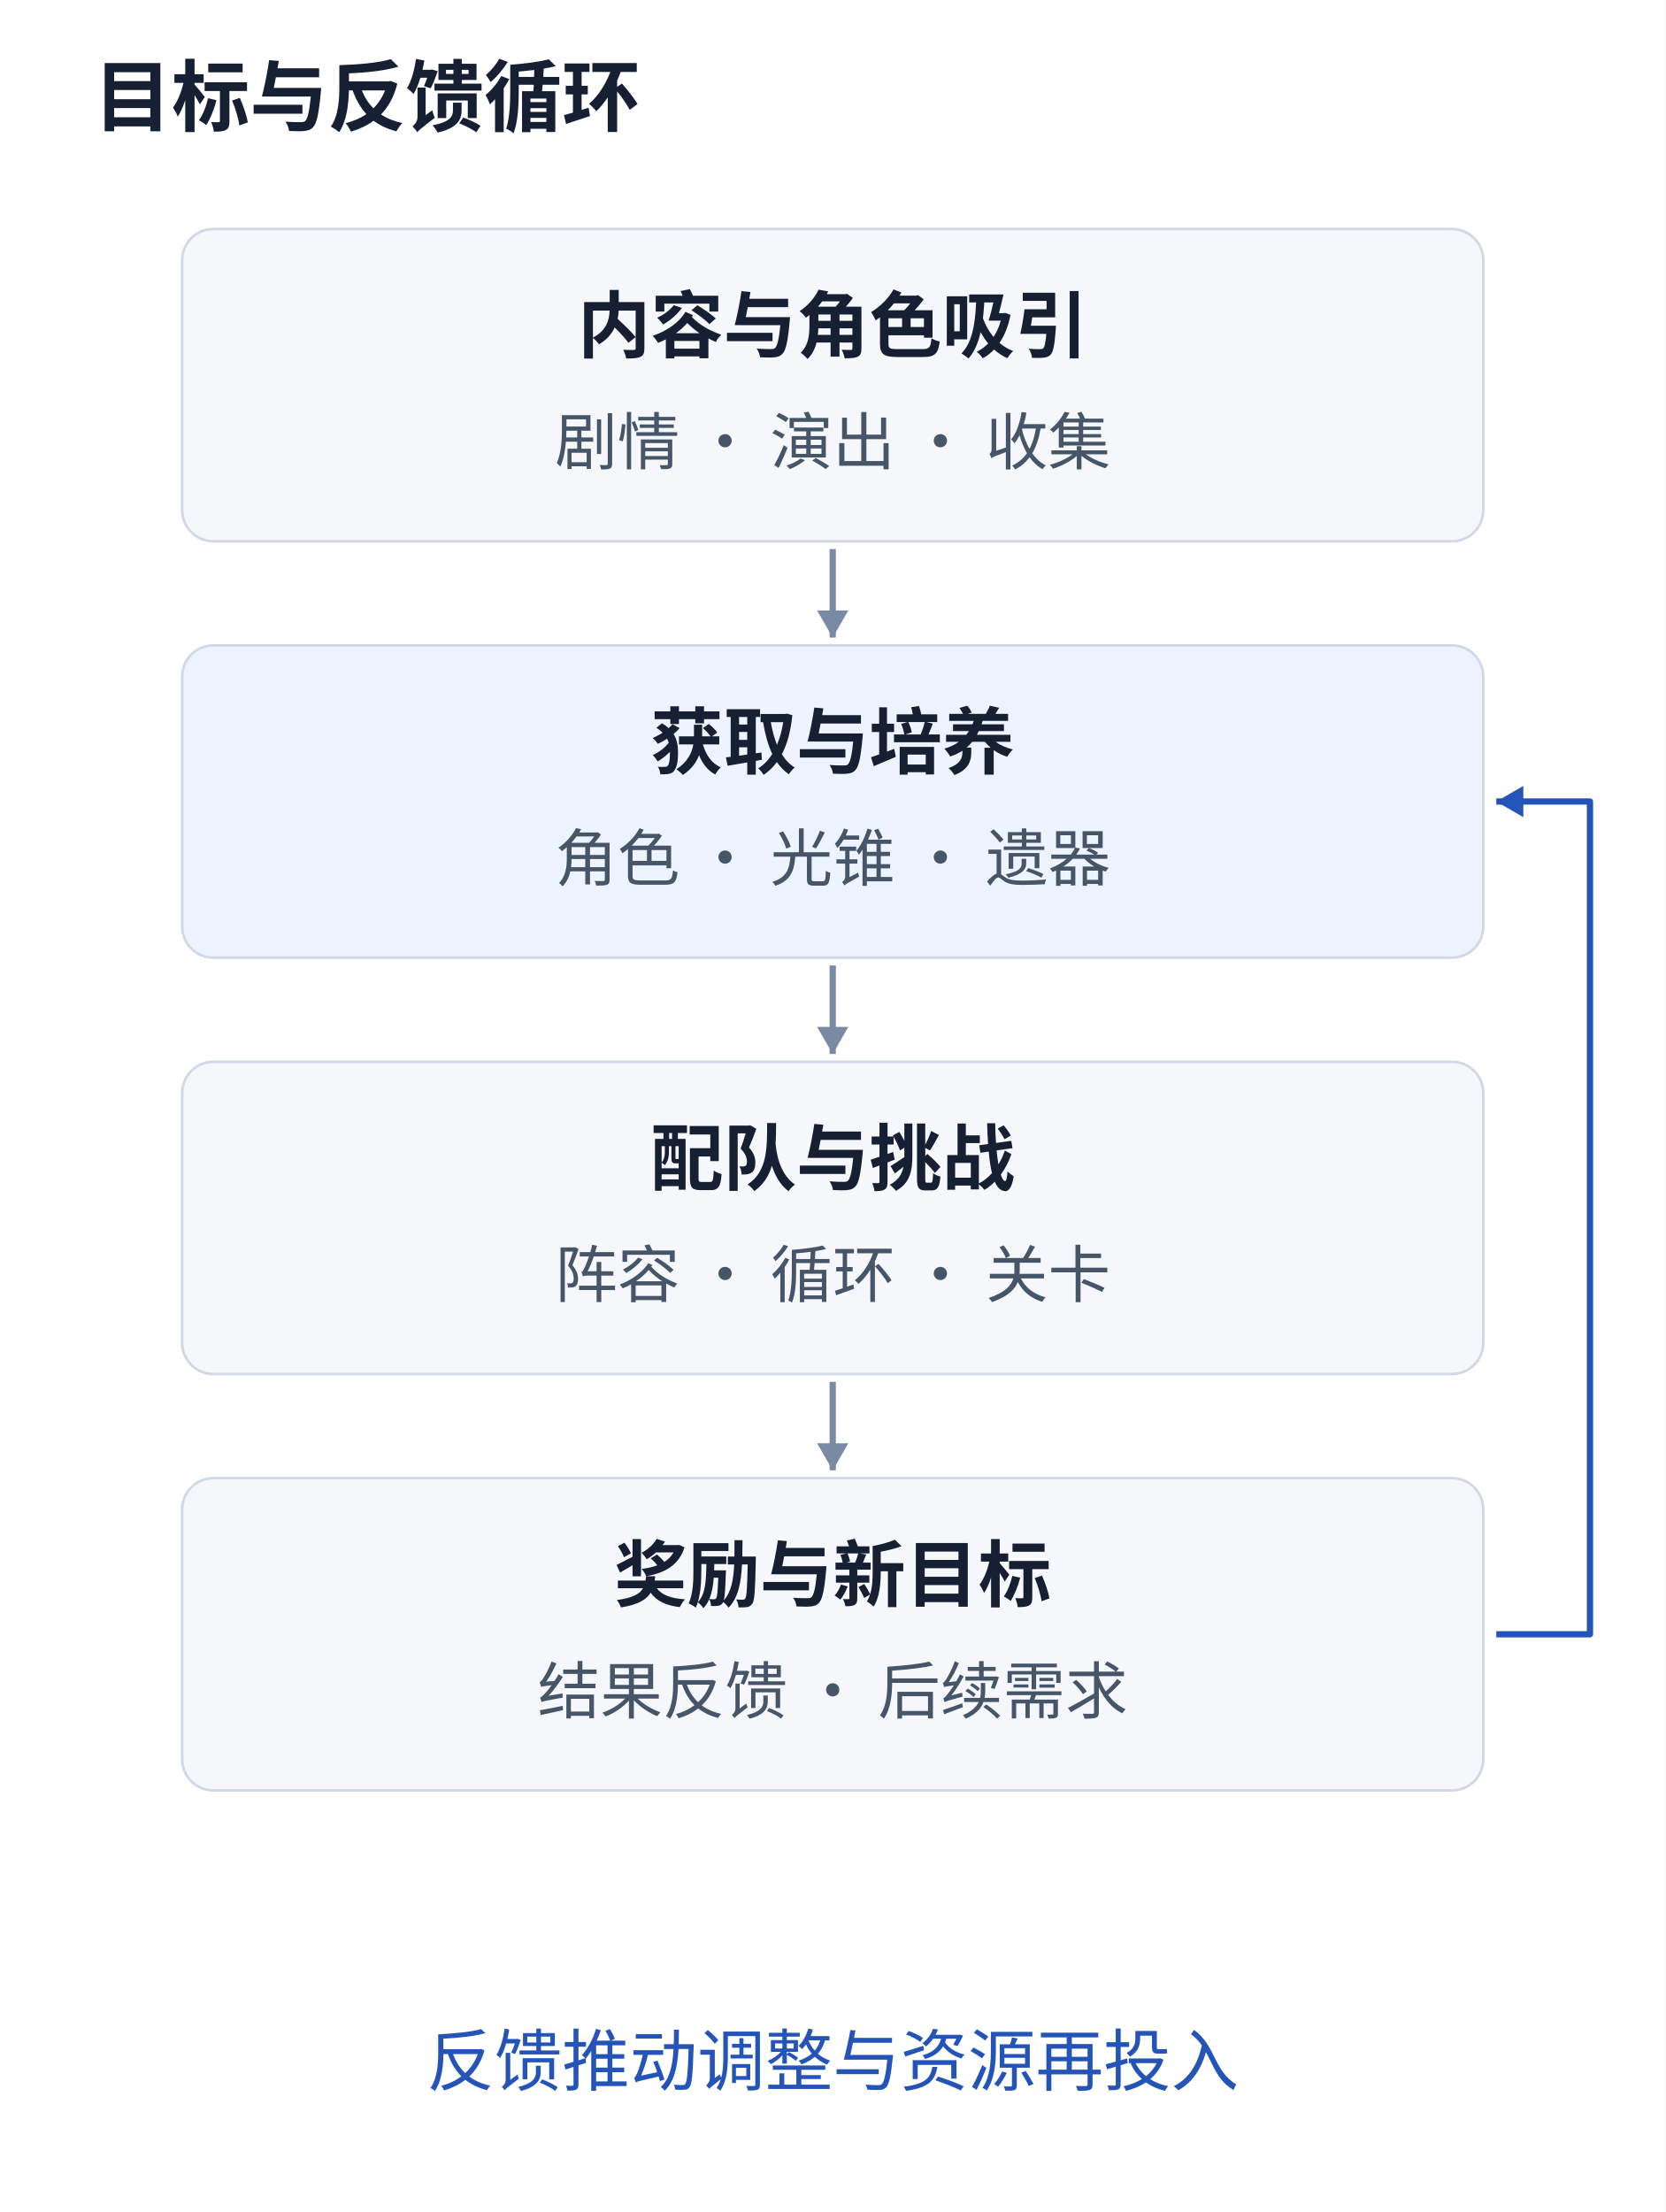
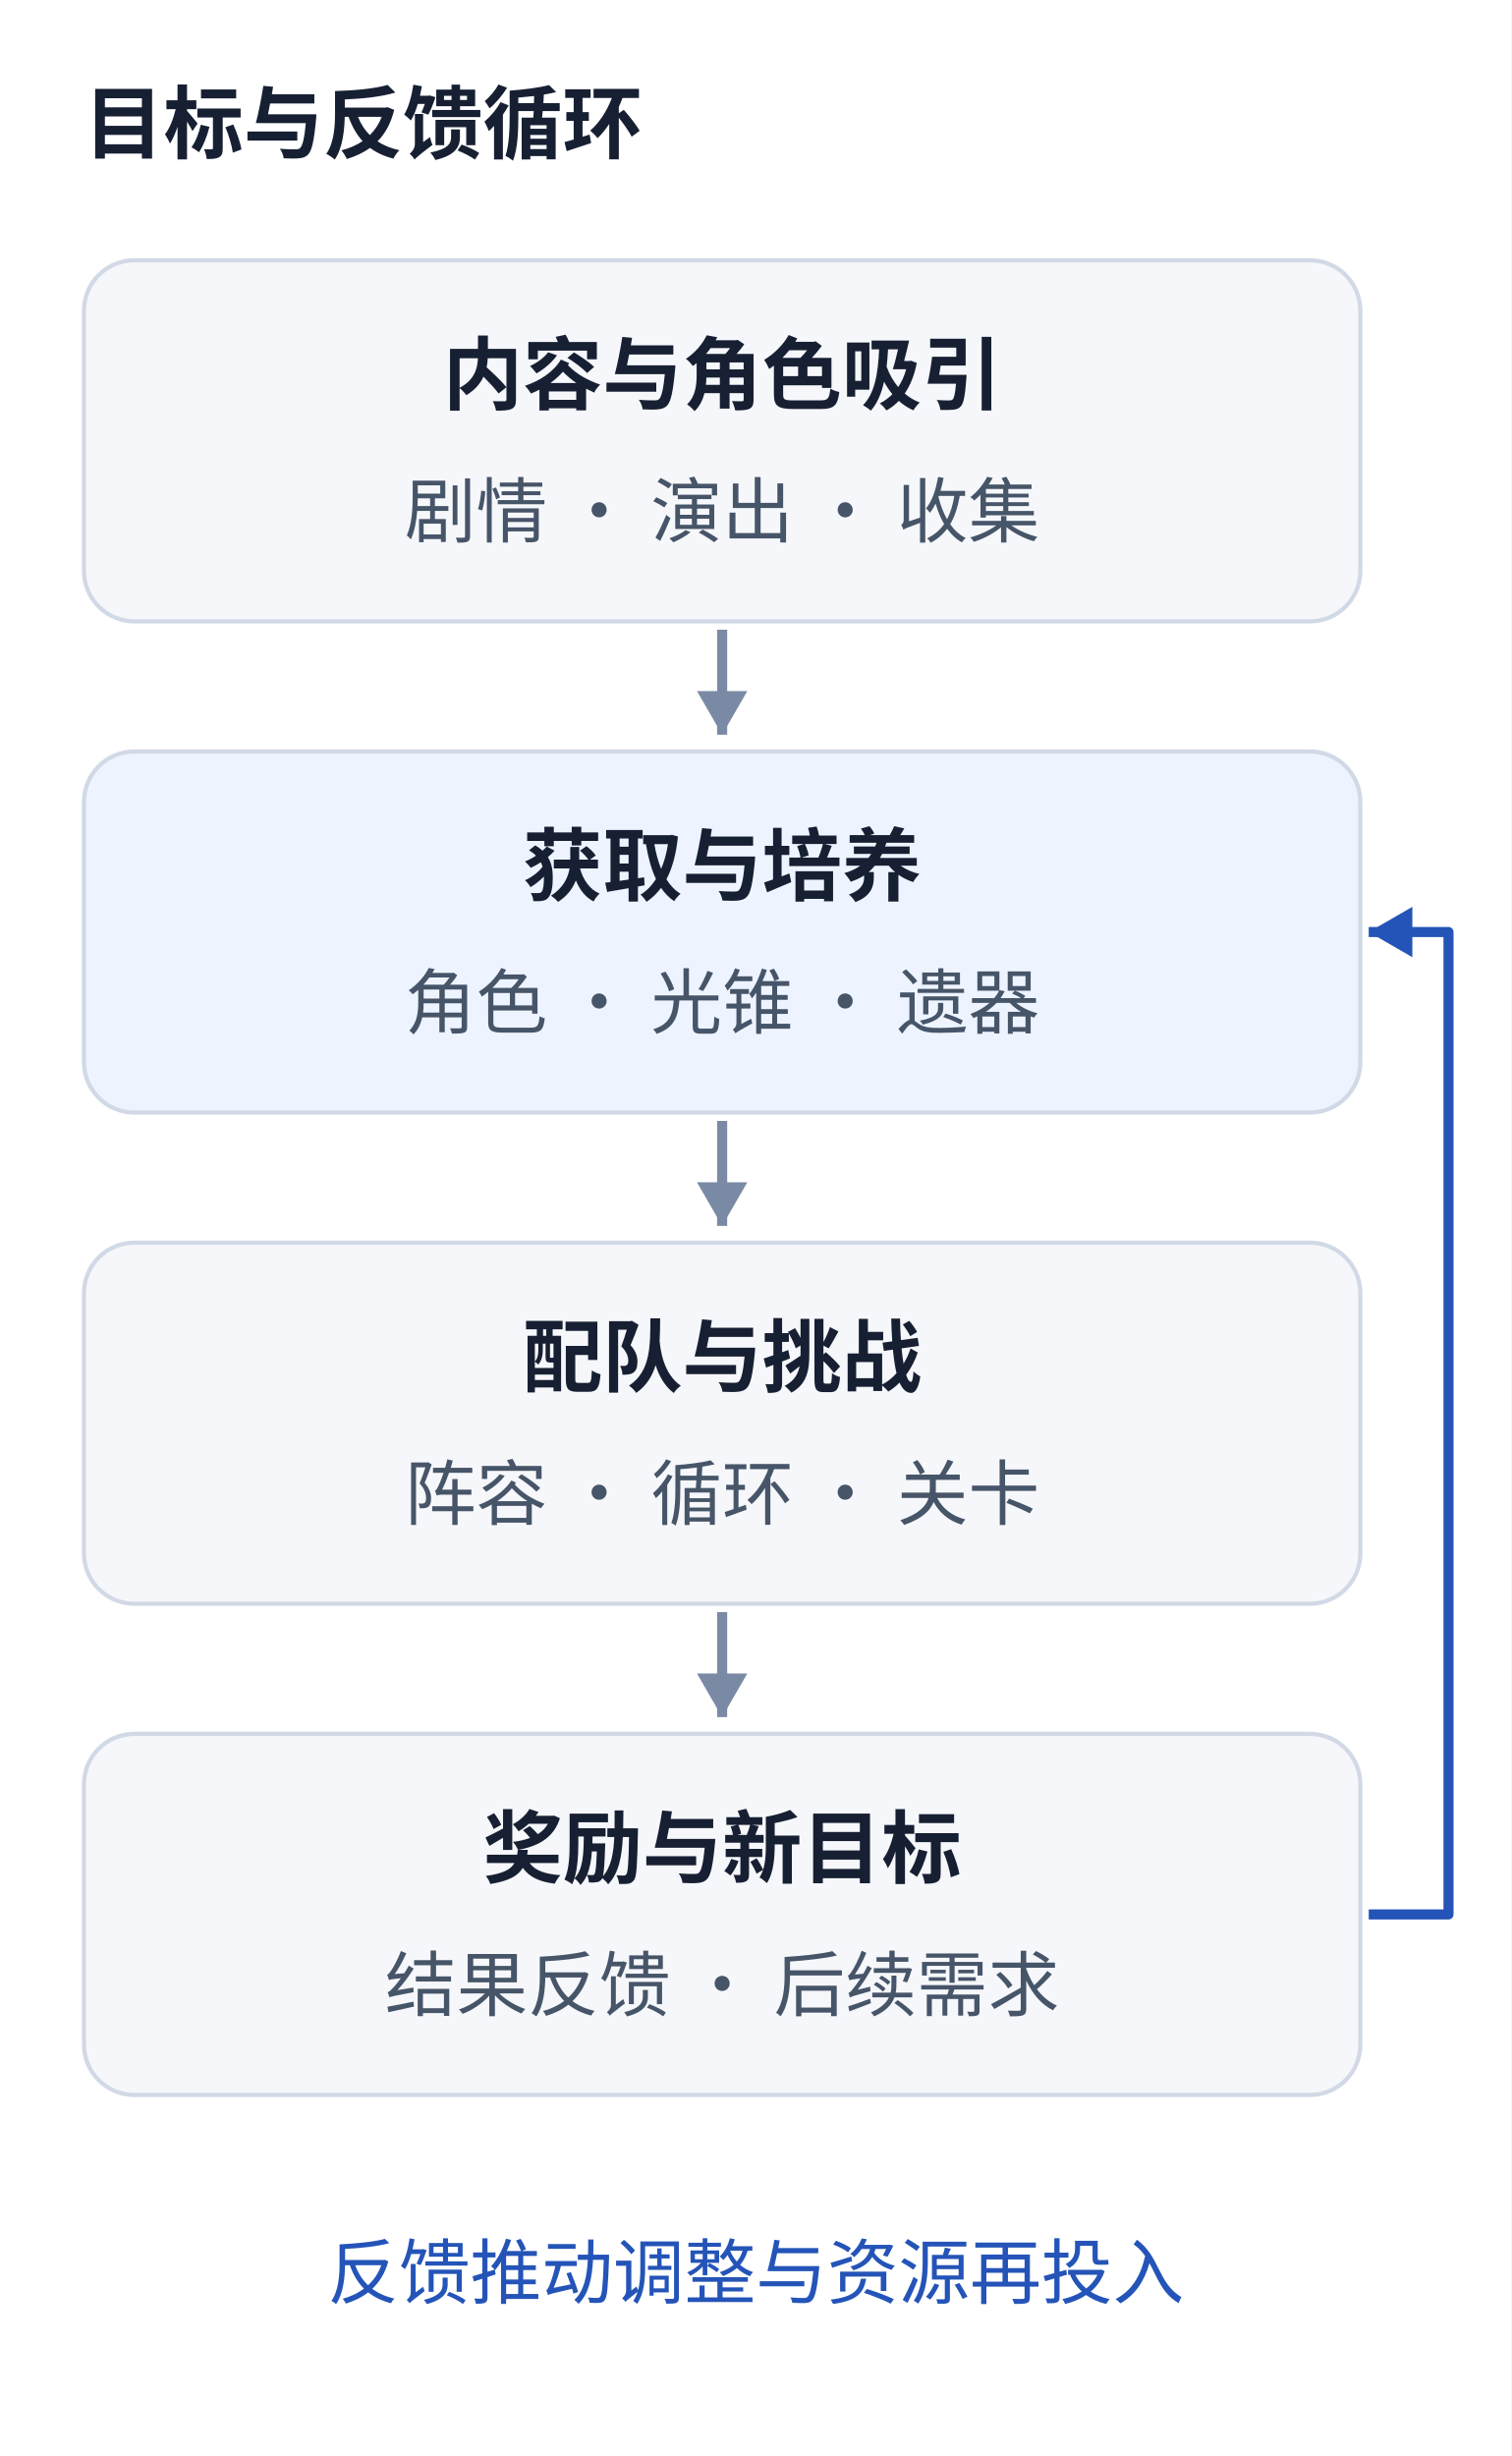
- <svg xmlns="http://www.w3.org/2000/svg" viewBox="0 0 640 850" role="img">
-   <rect width="640" height="850" fill="#fff" />
-   <text x="36" y="35" text-anchor="start" dominant-baseline="central" font-family="Microsoft YaHei, Noto Sans CJK SC, sans-serif" font-size="30" font-weight="700" fill="#172033">目标与反馈循环</text>
-   <rect x="70" y="88" width="500" height="120" rx="12" fill="#f6f7fa" stroke="#d1d9e6" />
-   <text x="320.0" y="123" text-anchor="middle" dominant-baseline="central" font-family="Microsoft YaHei, Noto Sans CJK SC, sans-serif" font-size="28" font-weight="700" fill="#172033">内容与角色吸引</text>
-   <text x="320.0" y="168" text-anchor="middle" dominant-baseline="central" font-family="Microsoft YaHei, Noto Sans CJK SC, sans-serif" font-size="24" font-weight="400" fill="#475569">剧情 · 演出 · 收集</text>
-   <polyline points="320,211 320,245" fill="none" stroke="#7b8aa4" stroke-width="2.4" stroke-linejoin="round" />
-   <polygon points="320,245 314.0,234.608 326.0,234.608" fill="#7b8aa4" />
-   <rect x="70" y="248" width="500" height="120" rx="12" fill="#eef4ff" stroke="#d1d9e6" />
-   <text x="320.0" y="283" text-anchor="middle" dominant-baseline="central" font-family="Microsoft YaHei, Noto Sans CJK SC, sans-serif" font-size="28" font-weight="700" fill="#172033">获取与培养</text>
-   <text x="320.0" y="328" text-anchor="middle" dominant-baseline="central" font-family="Microsoft YaHei, Noto Sans CJK SC, sans-serif" font-size="24" font-weight="400" fill="#475569">角色 · 光锥 · 遗器</text>
-   <polyline points="320,371 320,405" fill="none" stroke="#7b8aa4" stroke-width="2.4" stroke-linejoin="round" />
-   <polygon points="320,405 314.0,394.608 326.0,394.608" fill="#7b8aa4" />
-   <rect x="70" y="408" width="500" height="120" rx="12" fill="#f6f7fa" stroke="#d1d9e6" />
-   <text x="320.0" y="443" text-anchor="middle" dominant-baseline="central" font-family="Microsoft YaHei, Noto Sans CJK SC, sans-serif" font-size="28" font-weight="700" fill="#172033">配队与挑战</text>
-   <text x="320.0" y="488" text-anchor="middle" dominant-baseline="central" font-family="Microsoft YaHei, Noto Sans CJK SC, sans-serif" font-size="24" font-weight="400" fill="#475569">阵容 · 循环 · 关卡</text>
-   <polyline points="320,531 320,565" fill="none" stroke="#7b8aa4" stroke-width="2.4" stroke-linejoin="round" />
-   <polygon points="320,565 314.0,554.608 326.0,554.608" fill="#7b8aa4" />
-   <rect x="70" y="568" width="500" height="120" rx="12" fill="#f6f7fa" stroke="#d1d9e6" />
-   <text x="320.0" y="603" text-anchor="middle" dominant-baseline="central" font-family="Microsoft YaHei, Noto Sans CJK SC, sans-serif" font-size="28" font-weight="700" fill="#172033">奖励与新目标</text>
-   <text x="320.0" y="648" text-anchor="middle" dominant-baseline="central" font-family="Microsoft YaHei, Noto Sans CJK SC, sans-serif" font-size="24" font-weight="400" fill="#475569">结果反馈 · 后续需求</text>
-   <polyline points="575,628 611,628 611,308 575,308" fill="none" stroke="#2454b8" stroke-width="2.4" stroke-linejoin="round" />
-   <polygon points="575,308 585.392,302.0 585.392,314.0" fill="#2454b8" />
-   <text x="320" y="790" text-anchor="middle" dominant-baseline="central" font-family="Microsoft YaHei, Noto Sans CJK SC, sans-serif" font-size="26" font-weight="400" fill="#2454b8">反馈推动调整与资源再投入</text>
+ <svg xmlns="http://www.w3.org/2000/svg" viewBox="0 0 360 585" role="img">
+   <rect width="360" height="585" fill="#fff" />
+   <text x="20" y="28" text-anchor="start" dominant-baseline="central" font-family="Microsoft YaHei, Noto Sans CJK SC, sans-serif" font-size="19" font-weight="700" fill="#172033">目标与反馈循环</text>
+   <rect x="20" y="62" width="304" height="86" rx="12" fill="#f6f7fa" stroke="#d1d9e6" />
+   <text x="172.0" y="87.8" text-anchor="middle" dominant-baseline="central" font-family="Microsoft YaHei, Noto Sans CJK SC, sans-serif" font-size="19" font-weight="700" fill="#172033">内容与角色吸引</text>
+   <text x="172.0" y="120.48" text-anchor="middle" dominant-baseline="central" font-family="Microsoft YaHei, Noto Sans CJK SC, sans-serif" font-size="17" font-weight="400" fill="#475569">剧情 · 演出 · 收集</text>
+   <polyline points="172,150 172,175" fill="none" stroke="#7b8aa4" stroke-width="2.4" stroke-linejoin="round" />
+   <polygon points="172,175 166.0,164.608 178.0,164.608" fill="#7b8aa4" />
+   <rect x="20" y="179" width="304" height="86" rx="12" fill="#eef4ff" stroke="#d1d9e6" />
+   <text x="172.0" y="204.8" text-anchor="middle" dominant-baseline="central" font-family="Microsoft YaHei, Noto Sans CJK SC, sans-serif" font-size="19" font-weight="700" fill="#172033">获取与培养</text>
+   <text x="172.0" y="237.48" text-anchor="middle" dominant-baseline="central" font-family="Microsoft YaHei, Noto Sans CJK SC, sans-serif" font-size="17" font-weight="400" fill="#475569">角色 · 光锥 · 遗器</text>
+   <polyline points="172,267 172,292" fill="none" stroke="#7b8aa4" stroke-width="2.4" stroke-linejoin="round" />
+   <polygon points="172,292 166.0,281.608 178.0,281.608" fill="#7b8aa4" />
+   <rect x="20" y="296" width="304" height="86" rx="12" fill="#f6f7fa" stroke="#d1d9e6" />
+   <text x="172.0" y="321.8" text-anchor="middle" dominant-baseline="central" font-family="Microsoft YaHei, Noto Sans CJK SC, sans-serif" font-size="19" font-weight="700" fill="#172033">配队与挑战</text>
+   <text x="172.0" y="354.48" text-anchor="middle" dominant-baseline="central" font-family="Microsoft YaHei, Noto Sans CJK SC, sans-serif" font-size="17" font-weight="400" fill="#475569">阵容 · 循环 · 关卡</text>
+   <polyline points="172,384 172,409" fill="none" stroke="#7b8aa4" stroke-width="2.4" stroke-linejoin="round" />
+   <polygon points="172,409 166.0,398.608 178.0,398.608" fill="#7b8aa4" />
+   <rect x="20" y="413" width="304" height="86" rx="12" fill="#f6f7fa" stroke="#d1d9e6" />
+   <text x="172.0" y="438.8" text-anchor="middle" dominant-baseline="central" font-family="Microsoft YaHei, Noto Sans CJK SC, sans-serif" font-size="19" font-weight="700" fill="#172033">奖励与新目标</text>
+   <text x="172.0" y="471.48" text-anchor="middle" dominant-baseline="central" font-family="Microsoft YaHei, Noto Sans CJK SC, sans-serif" font-size="17" font-weight="400" fill="#475569">结果反馈 · 后续需求</text>
+   <polyline points="326,456 345,456 345,222 326,222" fill="none" stroke="#2454b8" stroke-width="2.4" stroke-linejoin="round" />
+   <polygon points="326,222 336.392,216.0 336.392,228.0" fill="#2454b8" />
+   <text x="180" y="540" text-anchor="middle" dominant-baseline="central" font-family="Microsoft YaHei, Noto Sans CJK SC, sans-serif" font-size="17" font-weight="400" fill="#2454b8">反馈推动调整与资源再投入</text>
</svg>
